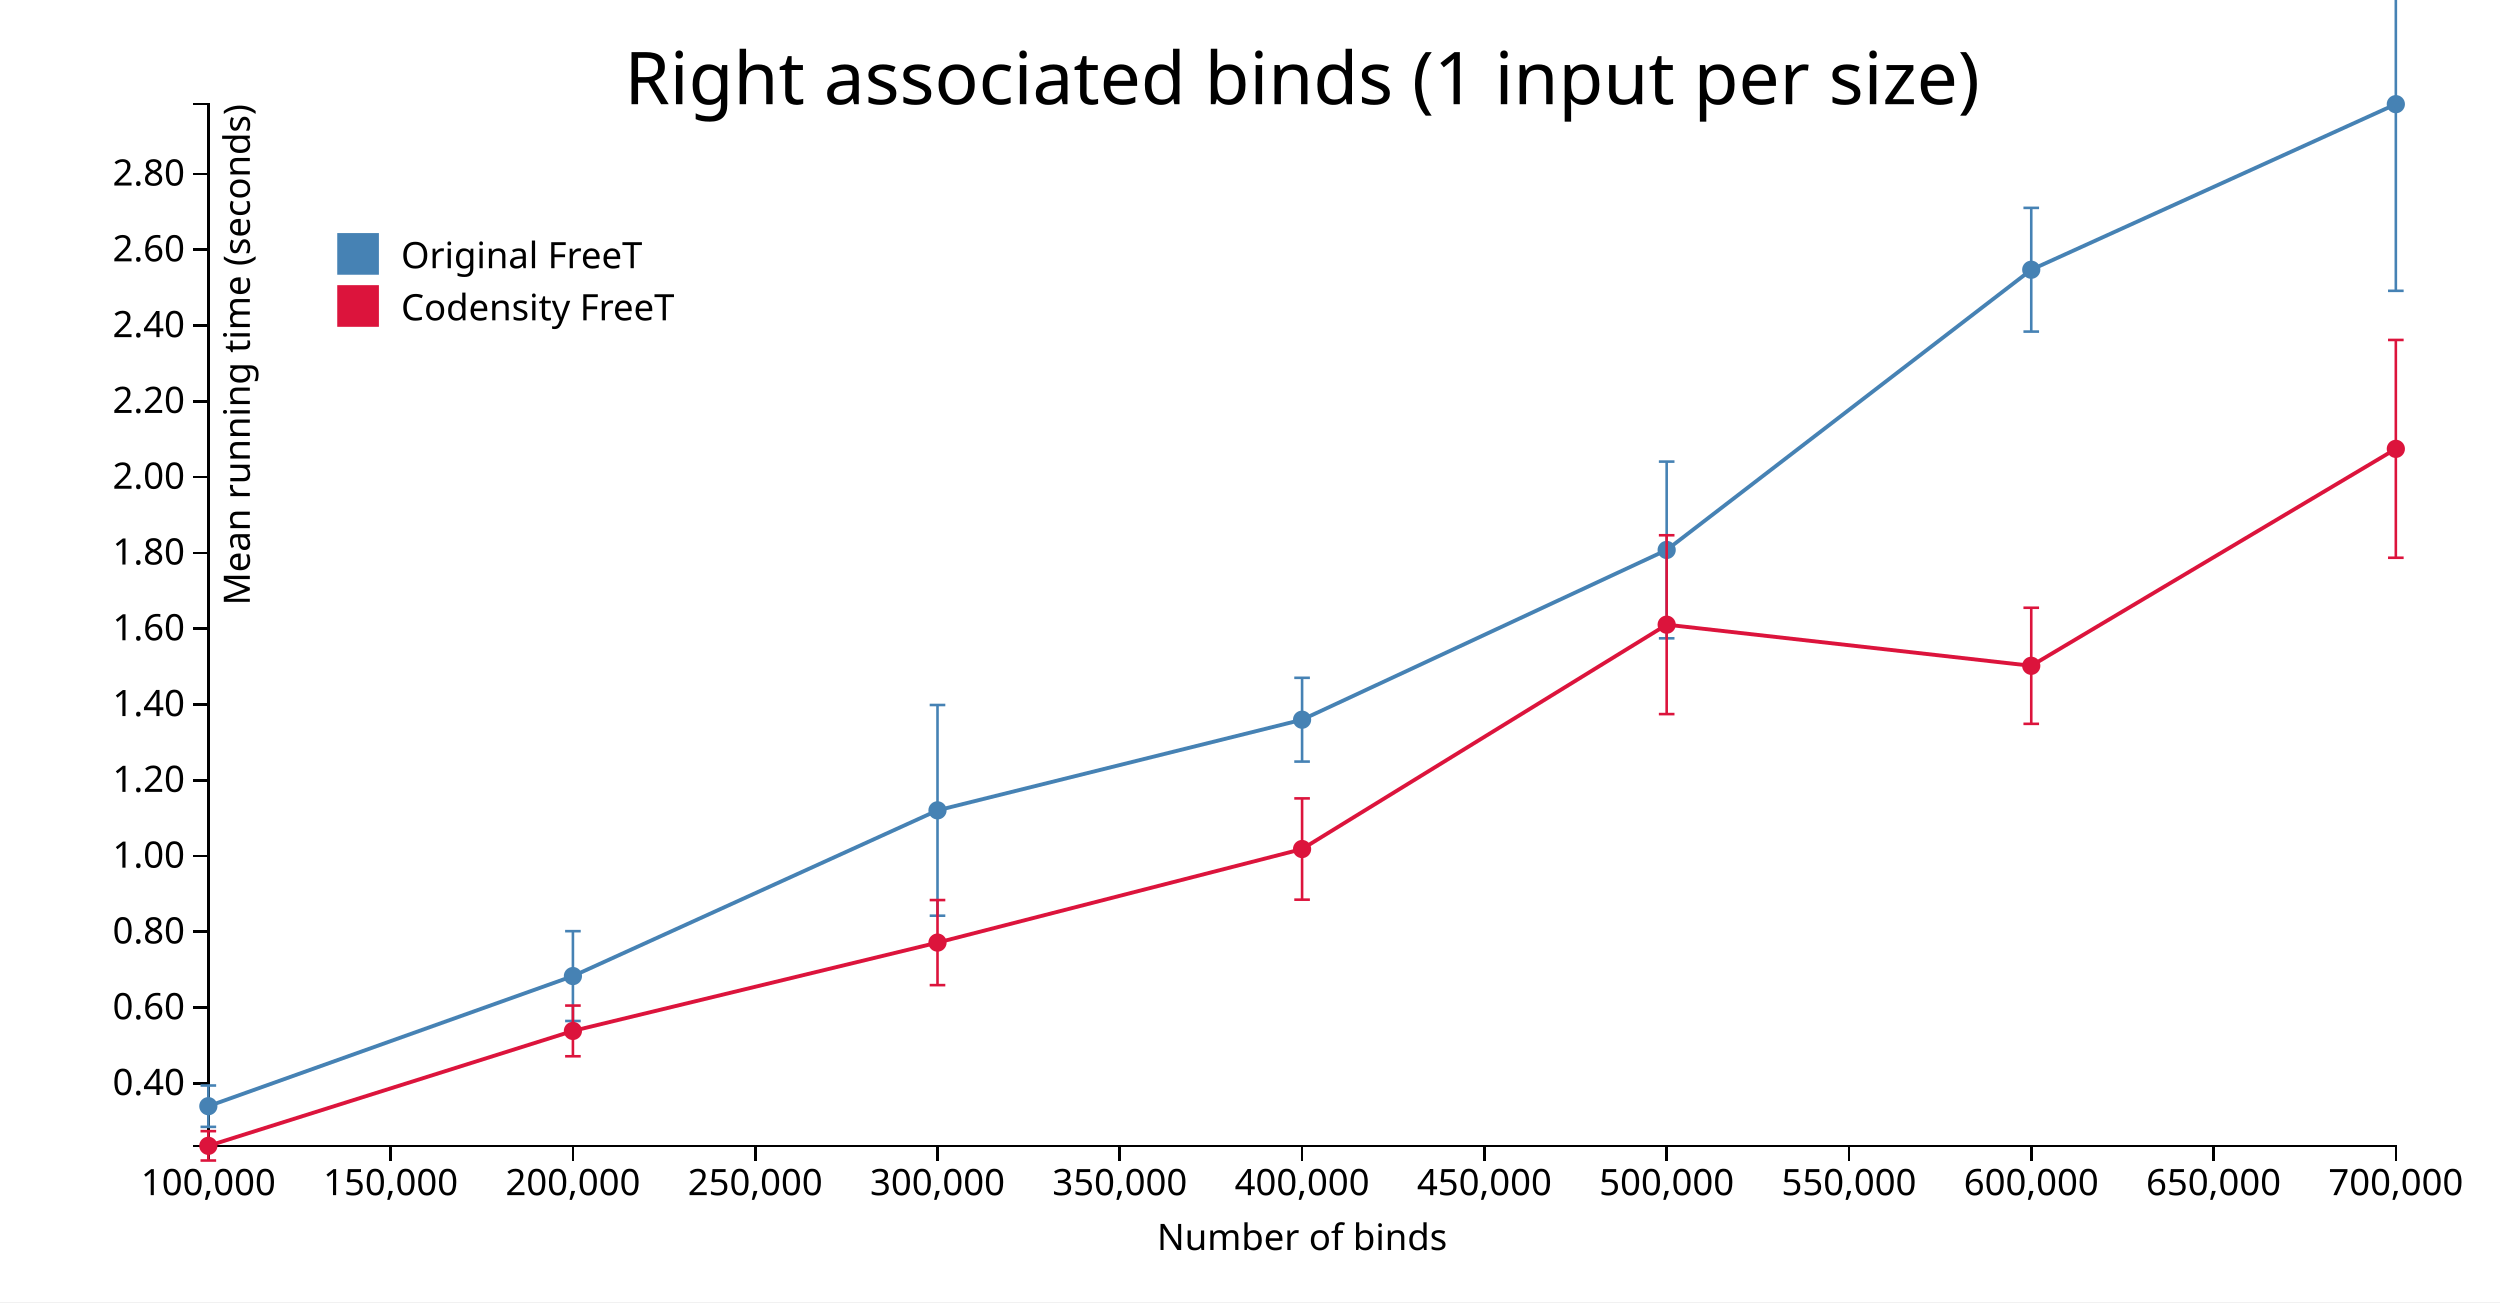
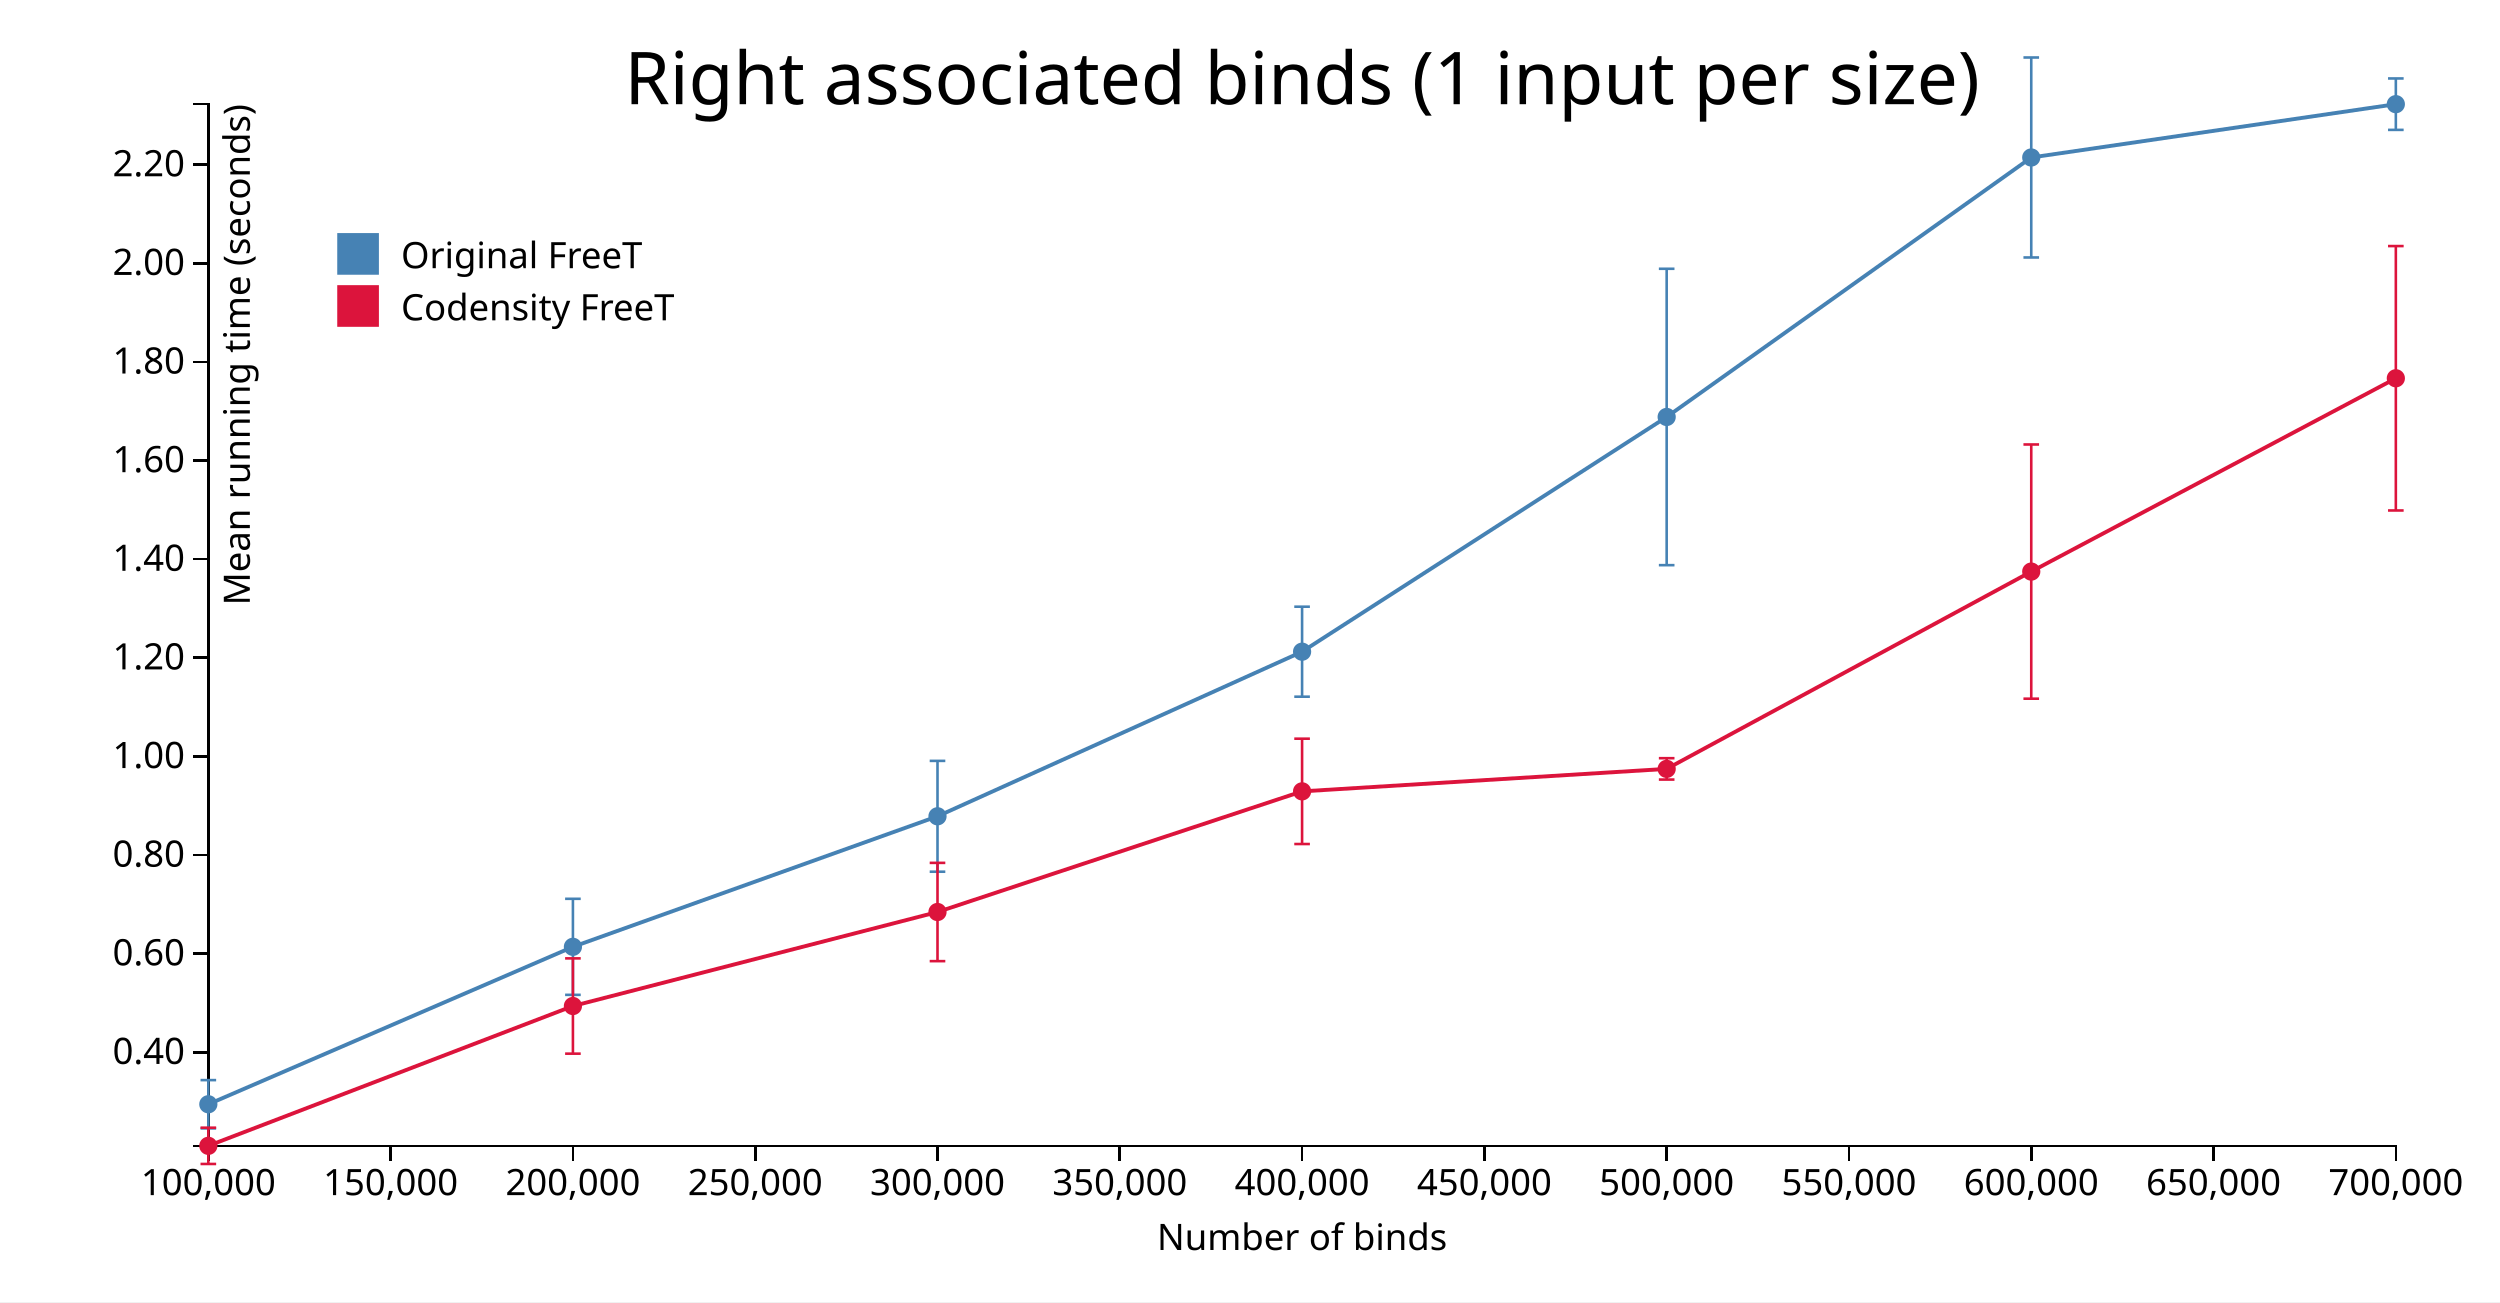
<svg xmlns="http://www.w3.org/2000/svg" width="960" height="500">
  <defs>
    <style type="text/css">
.background {
  fill: white;
}

text {
  font-size: 14px;
  font-family: sans-serif;
}

.axis-path,
.axis-line {
  fill: none;
  stroke: #000;
  stroke-width: 1px;
  shape-rendering: crispEdges;
}

.line {
  fill: none;
  stroke-width: 1.5px;
}

.data-series-0 {
  stroke: steelblue;
  fill: steelblue;
}

.data-series-1 {
  stroke: crimson;
  fill: crimson;
}

.data-series-2 {
  stroke: mediumseagreen;
  fill: mediumseagreen;
}

.data-series-3 {
  stroke: mediumslateblue;
  fill: mediumslateblue;
}

.data-series-4 {
  stroke: goldenrod;
  fill: goldenrod;
}

.error-bar {
  fill: none;
}
</style>
  </defs>
  <rect width="960" height="500" class="background" />
  <g transform="translate(80,40)">
    <g transform="translate(420, 0)">
      <text style="text-anchor: middle; font-size: 28px;">Right associated binds (1 input per size)</text>
    </g>
    <g class="x axis" transform="translate(0,400)">
      <g class="tick" transform="translate(0,0)" style="opacity: 1;">
        <line y2="6" x2="0" class="axis-line" />
        <text dy=".71em" y="9" x="0" style="text-anchor: middle;">100,000</text>
      </g>
      <g class="tick" transform="translate(70,0)" style="opacity: 1;">
        <line y2="6" x2="0" class="axis-line" />
        <text dy=".71em" y="9" x="0" style="text-anchor: middle;">150,000</text>
      </g>
      <g class="tick" transform="translate(140,0)" style="opacity: 1;">
        <line y2="6" x2="0" class="axis-line" />
        <text dy=".71em" y="9" x="0" style="text-anchor: middle;">200,000</text>
      </g>
      <g class="tick" transform="translate(210,0)" style="opacity: 1;">
        <line y2="6" x2="0" class="axis-line" />
        <text dy=".71em" y="9" x="0" style="text-anchor: middle;">250,000</text>
      </g>
      <g class="tick" transform="translate(280,0)" style="opacity: 1;">
        <line y2="6" x2="0" class="axis-line" />
        <text dy=".71em" y="9" x="0" style="text-anchor: middle;">300,000</text>
      </g>
      <g class="tick" transform="translate(350,0)" style="opacity: 1;">
        <line y2="6" x2="0" class="axis-line" />
        <text dy=".71em" y="9" x="0" style="text-anchor: middle;">350,000</text>
      </g>
      <g class="tick" transform="translate(420,0)" style="opacity: 1;">
        <line y2="6" x2="0" class="axis-line" />
        <text dy=".71em" y="9" x="0" style="text-anchor: middle;">400,000</text>
      </g>
      <g class="tick" transform="translate(490,0)" style="opacity: 1;">
        <line y2="6" x2="0" class="axis-line" />
        <text dy=".71em" y="9" x="0" style="text-anchor: middle;">450,000</text>
      </g>
      <g class="tick" transform="translate(560,0)" style="opacity: 1;">
        <line y2="6" x2="0" class="axis-line" />
        <text dy=".71em" y="9" x="0" style="text-anchor: middle;">500,000</text>
      </g>
      <g class="tick" transform="translate(630,0)" style="opacity: 1;">
        <line y2="6" x2="0" class="axis-line" />
        <text dy=".71em" y="9" x="0" style="text-anchor: middle;">550,000</text>
      </g>
      <g class="tick" transform="translate(700,0)" style="opacity: 1;">
        <line y2="6" x2="0" class="axis-line" />
        <text dy=".71em" y="9" x="0" style="text-anchor: middle;">600,000</text>
      </g>
      <g class="tick" transform="translate(770,0)" style="opacity: 1;">
        <line y2="6" x2="0" class="axis-line" />
        <text dy=".71em" y="9" x="0" style="text-anchor: middle;">650,000</text>
      </g>
      <g class="tick" transform="translate(840,0)" style="opacity: 1;">
        <line y2="6" x2="0" class="axis-line" />
        <text dy=".71em" y="9" x="0" style="text-anchor: middle;">700,000</text>
      </g>
      <path class="axis-path" d="M0,6V0H840V6" />
      <text x="420" y="40" style="text-anchor: middle;">Number of binds</text>
    </g>
    <g class="y axis">
-       <g class="tick" transform="translate(0,376.0095)" style="opacity: 1;">
+       <g class="tick" transform="translate(0,364.0718)" style="opacity: 1;">
        <line x2="-6" y2="0" class="axis-line" />
        <text dy=".32em" x="-9" y="0" style="text-anchor: end;">0.40</text>
      </g>
-       <g class="tick" transform="translate(0,346.9065)" style="opacity: 1;">
+       <g class="tick" transform="translate(0,326.1987)" style="opacity: 1;">
        <line x2="-6" y2="0" class="axis-line" />
        <text dy=".32em" x="-9" y="0" style="text-anchor: end;">0.60</text>
      </g>
-       <g class="tick" transform="translate(0,317.8036)" style="opacity: 1;">
+       <g class="tick" transform="translate(0,288.3256)" style="opacity: 1;">
        <line x2="-6" y2="0" class="axis-line" />
        <text dy=".32em" x="-9" y="0" style="text-anchor: end;">0.80</text>
      </g>
-       <g class="tick" transform="translate(0,288.7007)" style="opacity: 1;">
+       <g class="tick" transform="translate(0,250.4525)" style="opacity: 1;">
        <line x2="-6" y2="0" class="axis-line" />
        <text dy=".32em" x="-9" y="0" style="text-anchor: end;">1.00</text>
      </g>
-       <g class="tick" transform="translate(0,259.5978)" style="opacity: 1;">
+       <g class="tick" transform="translate(0,212.5794)" style="opacity: 1;">
        <line x2="-6" y2="0" class="axis-line" />
        <text dy=".32em" x="-9" y="0" style="text-anchor: end;">1.20</text>
      </g>
-       <g class="tick" transform="translate(0,230.4949)" style="opacity: 1;">
+       <g class="tick" transform="translate(0,174.7064)" style="opacity: 1;">
        <line x2="-6" y2="0" class="axis-line" />
        <text dy=".32em" x="-9" y="0" style="text-anchor: end;">1.40</text>
      </g>
-       <g class="tick" transform="translate(0,201.3919)" style="opacity: 1;">
+       <g class="tick" transform="translate(0,136.8333)" style="opacity: 1;">
        <line x2="-6" y2="0" class="axis-line" />
        <text dy=".32em" x="-9" y="0" style="text-anchor: end;">1.60</text>
      </g>
-       <g class="tick" transform="translate(0,172.289)" style="opacity: 1;">
+       <g class="tick" transform="translate(0,98.96017)" style="opacity: 1;">
        <line x2="-6" y2="0" class="axis-line" />
        <text dy=".32em" x="-9" y="0" style="text-anchor: end;">1.80</text>
      </g>
-       <g class="tick" transform="translate(0,143.1861)" style="opacity: 1;">
+       <g class="tick" transform="translate(0,61.08708)" style="opacity: 1;">
        <line x2="-6" y2="0" class="axis-line" />
        <text dy=".32em" x="-9" y="0" style="text-anchor: end;">2.00</text>
      </g>
-       <g class="tick" transform="translate(0,114.0832)" style="opacity: 1;">
+       <g class="tick" transform="translate(0,23.21399)" style="opacity: 1;">
        <line x2="-6" y2="0" class="axis-line" />
        <text dy=".32em" x="-9" y="0" style="text-anchor: end;">2.20</text>
-       </g>
-       <g class="tick" transform="translate(0,84.98027)" style="opacity: 1;">
-         <line x2="-6" y2="0" class="axis-line" />
-         <text dy=".32em" x="-9" y="0" style="text-anchor: end;">2.40</text>
-       </g>
-       <g class="tick" transform="translate(0,55.87735)" style="opacity: 1;">
-         <line x2="-6" y2="0" class="axis-line" />
-         <text dy=".32em" x="-9" y="0" style="text-anchor: end;">2.60</text>
-       </g>
-       <g class="tick" transform="translate(0,26.77443)" style="opacity: 1;">
-         <line x2="-6" y2="0" class="axis-line" />
-         <text dy=".32em" x="-9" y="0" style="text-anchor: end;">2.80</text>
      </g>
      <path class="axis-path" d="M-6,0H0V400H-6" />
      <text transform="rotate(-90)" y="6" dy=".71em" style="text-anchor: end;">Mean running time (seconds)</text>
    </g>
    <g class="data-series-0">
-       <circle cx="0" cy="384.774" r="3" />
-       <circle cx="140" cy="334.81" r="3" />
-       <circle cx="280" cy="271.174" r="3" />
-       <circle cx="420" cy="236.365" r="3" />
-       <circle cx="560" cy="171.185" r="3" />
-       <circle cx="700" cy="63.578" r="3" />
+       <circle cx="0" cy="384.035" r="3" />
+       <circle cx="140" cy="323.581" r="3" />
+       <circle cx="280" cy="273.457" r="3" />
+       <circle cx="420" cy="210.251" r="3" />
+       <circle cx="560" cy="120.116" r="3" />
+       <circle cx="700" cy="20.474" r="3" />
      <circle cx="840" cy="0" r="3" />
-       <path class="error-bar" x="0" y="384.774" d="M 0 384.774 V 376.833 h -3 h 6 h -3 V 392.715 h -3 h 6" />
-       <path class="error-bar" x="140" y="334.81" d="M 140 334.81 V 317.565 h -3 h 6 h -3 V 352.056 h -3 h 6" />
-       <path class="error-bar" x="280" y="271.174" d="M 280 271.174 V 230.719 h -3 h 6 h -3 V 311.63 h -3 h 6" />
-       <path class="error-bar" x="420" y="236.365" d="M 420 236.365 V 220.282 h -3 h 6 h -3 V 252.448 h -3 h 6" />
-       <path class="error-bar" x="560" y="171.185" d="M 560 171.185 V 137.255 h -3 h 6 h -3 V 205.114 h -3 h 6" />
-       <path class="error-bar" x="700" y="63.578" d="M 700 63.578 V 39.824 h -3 h 6 h -3 V 87.331 h -3 h 6" />
-       <path class="error-bar" x="840" y="0" d="M 840 0 V -71.677 h -3 h 6 h -3 V 71.677 h -3 h 6" />
-       <path class="line" d="M0,384.774L140,334.81L280,271.174L420,236.365L560,171.185L700,63.578L840,0" />
+       <path class="error-bar" x="0" y="384.035" d="M 0 384.035 V 374.764 h -3 h 6 h -3 V 393.306 h -3 h 6" />
+       <path class="error-bar" x="140" y="323.581" d="M 140 323.581 V 305.141 h -3 h 6 h -3 V 342.021 h -3 h 6" />
+       <path class="error-bar" x="280" y="273.457" d="M 280 273.457 V 252.176 h -3 h 6 h -3 V 294.739 h -3 h 6" />
+       <path class="error-bar" x="420" y="210.251" d="M 420 210.251 V 192.973 h -3 h 6 h -3 V 227.529 h -3 h 6" />
+       <path class="error-bar" x="560" y="120.116" d="M 560 120.116 V 63.211 h -3 h 6 h -3 V 177.021 h -3 h 6" />
+       <path class="error-bar" x="700" y="20.474" d="M 700 20.474 V -17.921 h -3 h 6 h -3 V 58.869 h -3 h 6" />
+       <path class="error-bar" x="840" y="0" d="M 840 0 V -9.874 h -3 h 6 h -3 V 9.874 h -3 h 6" />
+       <path class="line" d="M0,384.035L140,323.581L280,273.457L420,210.251L560,120.116L700,20.474L840,0" />
    </g>
    <g class="data-series-1">
      <circle cx="0" cy="400" r="3" />
-       <circle cx="140" cy="355.873" r="3" />
-       <circle cx="280" cy="321.956" r="3" />
-       <circle cx="420" cy="286.027" r="3" />
-       <circle cx="560" cy="199.875" r="3" />
-       <circle cx="700" cy="215.668" r="3" />
-       <circle cx="840" cy="132.359" r="3" />
-       <path class="error-bar" x="0" y="400" d="M 0 400 V 394.363 h -3 h 6 h -3 V 405.637 h -3 h 6" />
-       <path class="error-bar" x="140" y="355.873" d="M 140 355.873 V 346.138 h -3 h 6 h -3 V 365.608 h -3 h 6" />
-       <path class="error-bar" x="280" y="321.956" d="M 280 321.956 V 305.623 h -3 h 6 h -3 V 338.289 h -3 h 6" />
-       <path class="error-bar" x="420" y="286.027" d="M 420 286.027 V 266.582 h -3 h 6 h -3 V 305.471 h -3 h 6" />
-       <path class="error-bar" x="560" y="199.875" d="M 560 199.875 V 165.537 h -3 h 6 h -3 V 234.213 h -3 h 6" />
-       <path class="error-bar" x="700" y="215.668" d="M 700 215.668 V 193.381 h -3 h 6 h -3 V 237.956 h -3 h 6" />
-       <path class="error-bar" x="840" y="132.359" d="M 840 132.359 V 90.54 h -3 h 6 h -3 V 174.177 h -3 h 6" />
-       <path class="line" d="M0,400L140,355.873L280,321.956L420,286.027L560,199.875L700,215.668L840,132.359" />
+       <circle cx="140" cy="346.312" r="3" />
+       <circle cx="280" cy="310.209" r="3" />
+       <circle cx="420" cy="263.881" r="3" />
+       <circle cx="560" cy="255.25" r="3" />
+       <circle cx="700" cy="179.489" r="3" />
+       <circle cx="840" cy="105.255" r="3" />
+       <path class="error-bar" x="0" y="400" d="M 0 400 V 393.037 h -3 h 6 h -3 V 406.963 h -3 h 6" />
+       <path class="error-bar" x="140" y="346.312" d="M 140 346.312 V 328.017 h -3 h 6 h -3 V 364.606 h -3 h 6" />
+       <path class="error-bar" x="280" y="310.209" d="M 280 310.209 V 291.341 h -3 h 6 h -3 V 329.078 h -3 h 6" />
+       <path class="error-bar" x="420" y="263.881" d="M 420 263.881 V 243.658 h -3 h 6 h -3 V 284.105 h -3 h 6" />
+       <path class="error-bar" x="560" y="255.25" d="M 560 255.25 V 251.147 h -3 h 6 h -3 V 259.353 h -3 h 6" />
+       <path class="error-bar" x="700" y="179.489" d="M 700 179.489 V 130.681 h -3 h 6 h -3 V 228.298 h -3 h 6" />
+       <path class="error-bar" x="840" y="105.255" d="M 840 105.255 V 54.489 h -3 h 6 h -3 V 156.021 h -3 h 6" />
+       <path class="line" d="M0,400L140,346.312L280,310.209L420,263.881L560,255.25L700,179.489L840,105.255" />
    </g>
    <g class="legend" transform="translate(50, 50)">
      <rect x="0" y="0" width="15" height="15" class="data-series-0" />
      <rect x="0" y="20" width="15" height="15" class="data-series-1" />
      <text x="24" y="13">Original FreeT</text>
      <text x="24" y="33">Codensity FreeT</text>
    </g>
  </g>
</svg>
